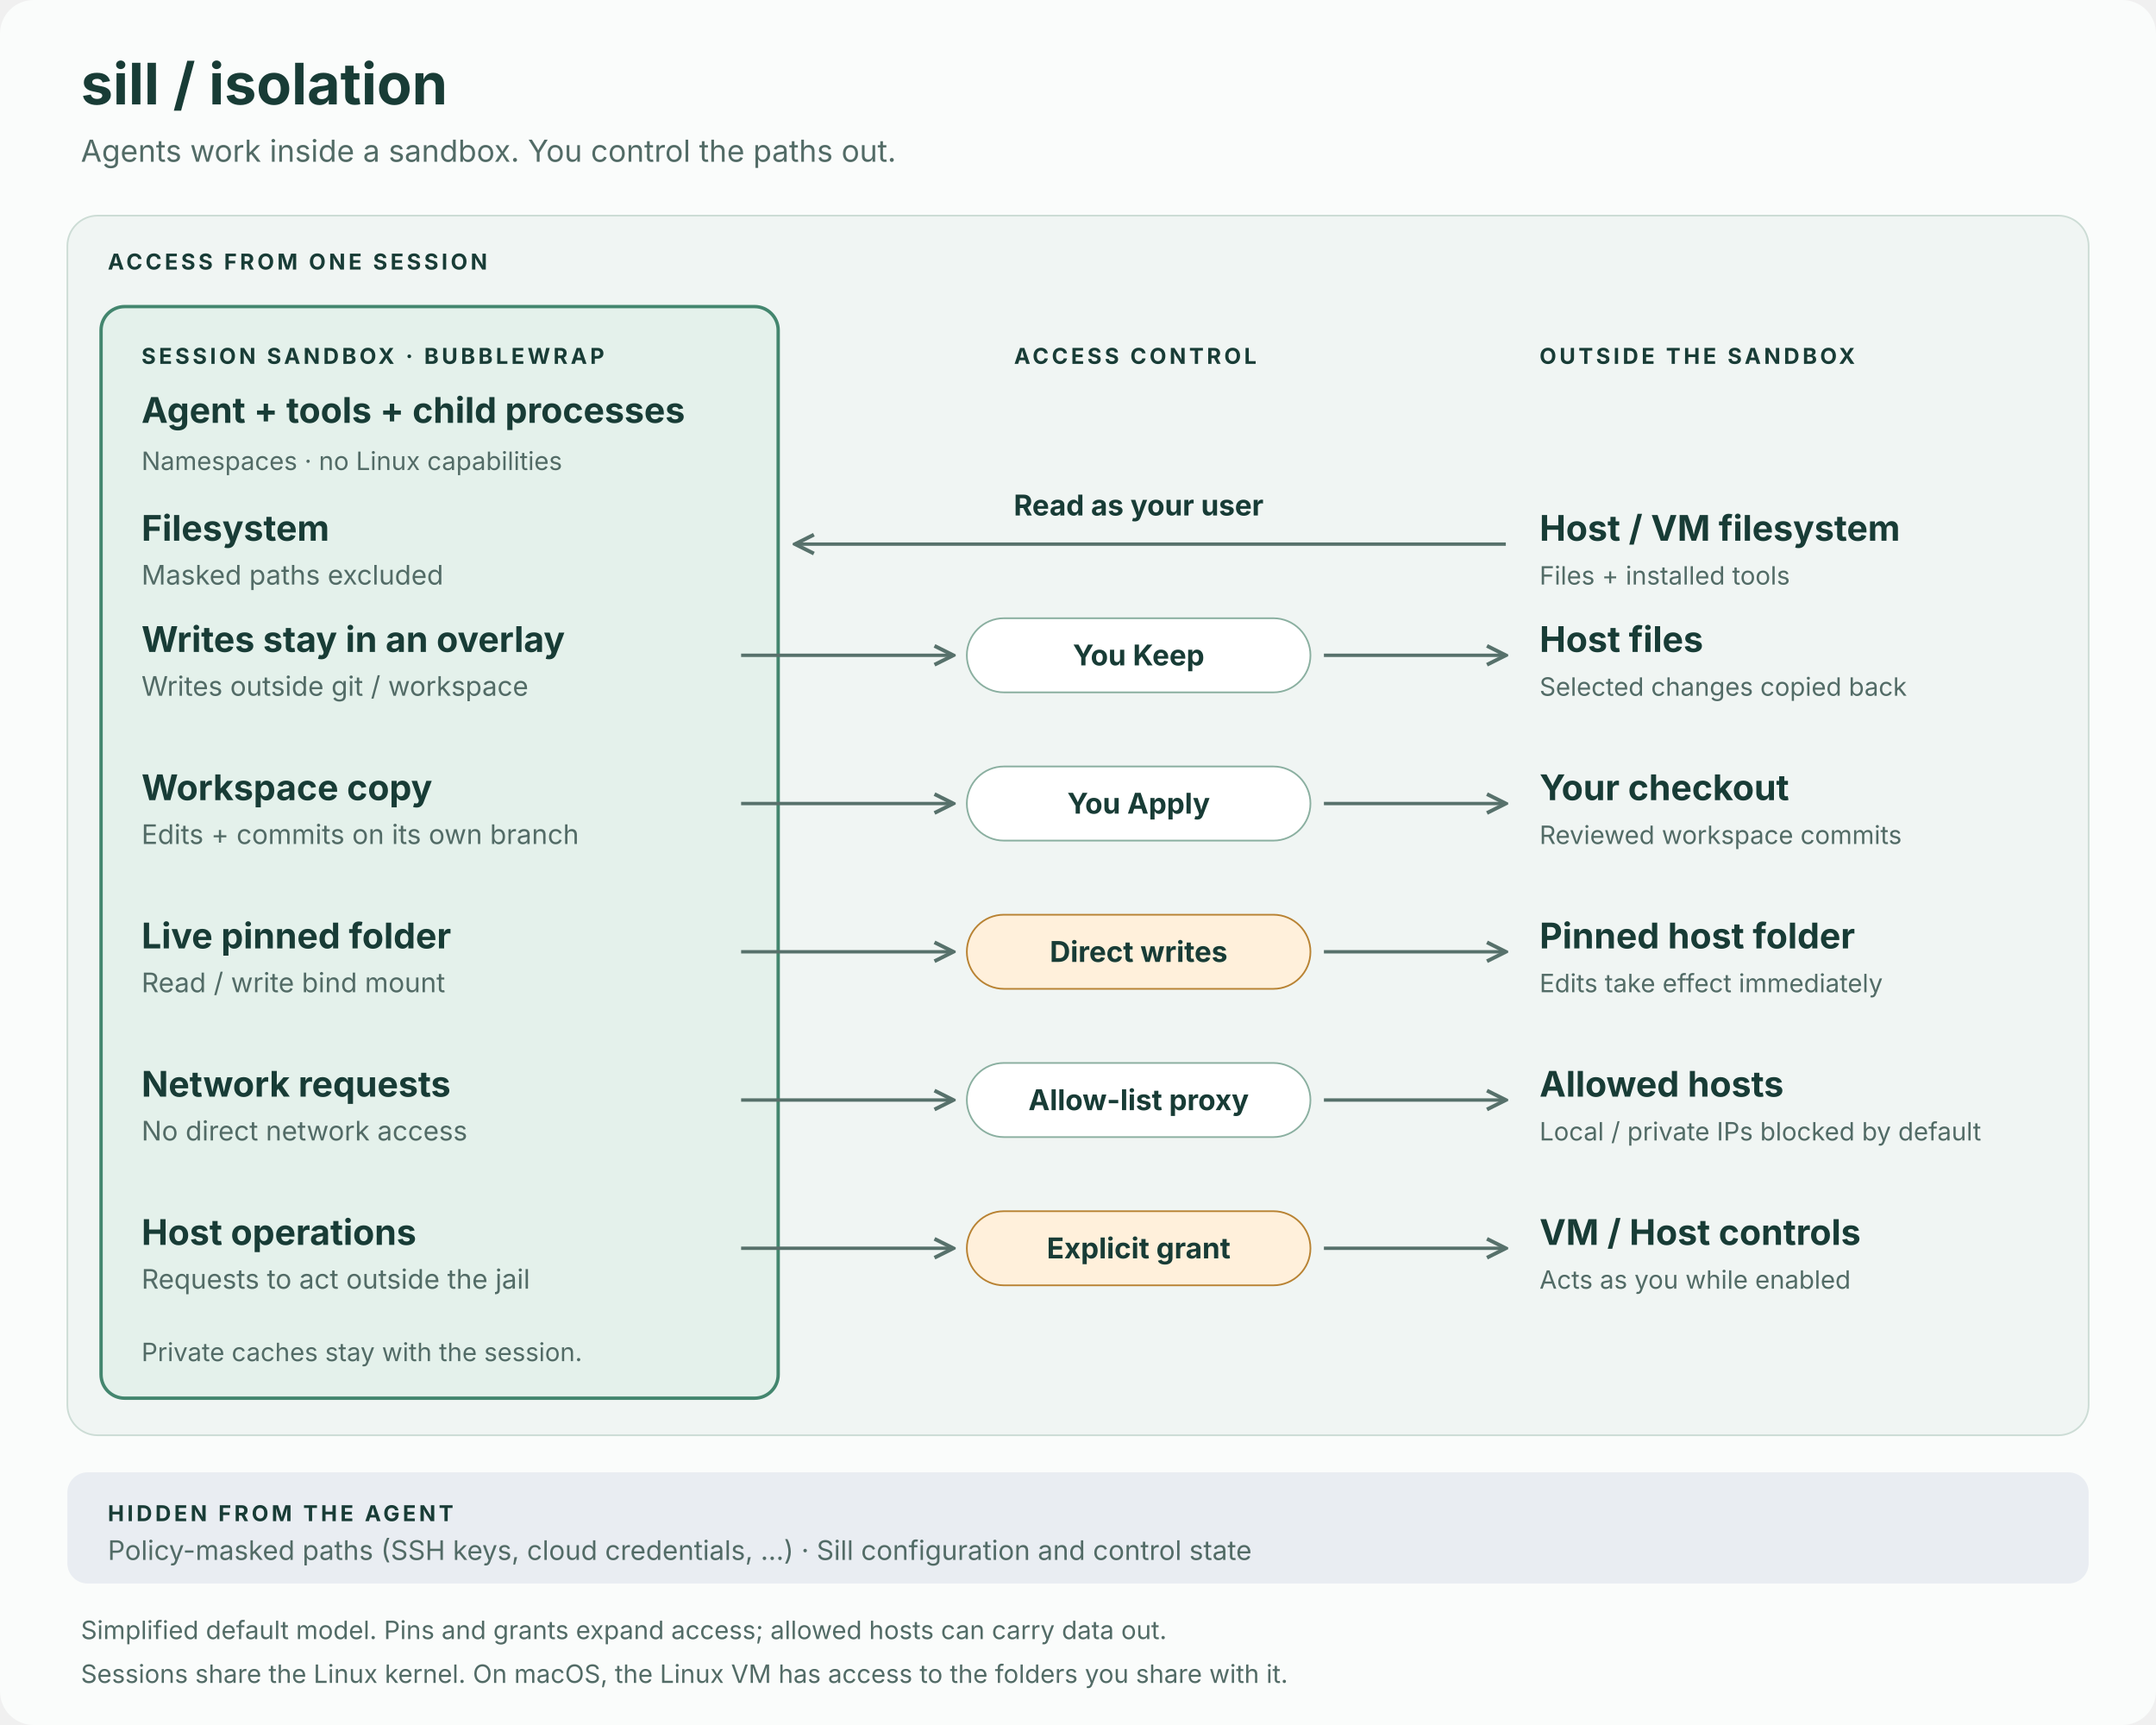
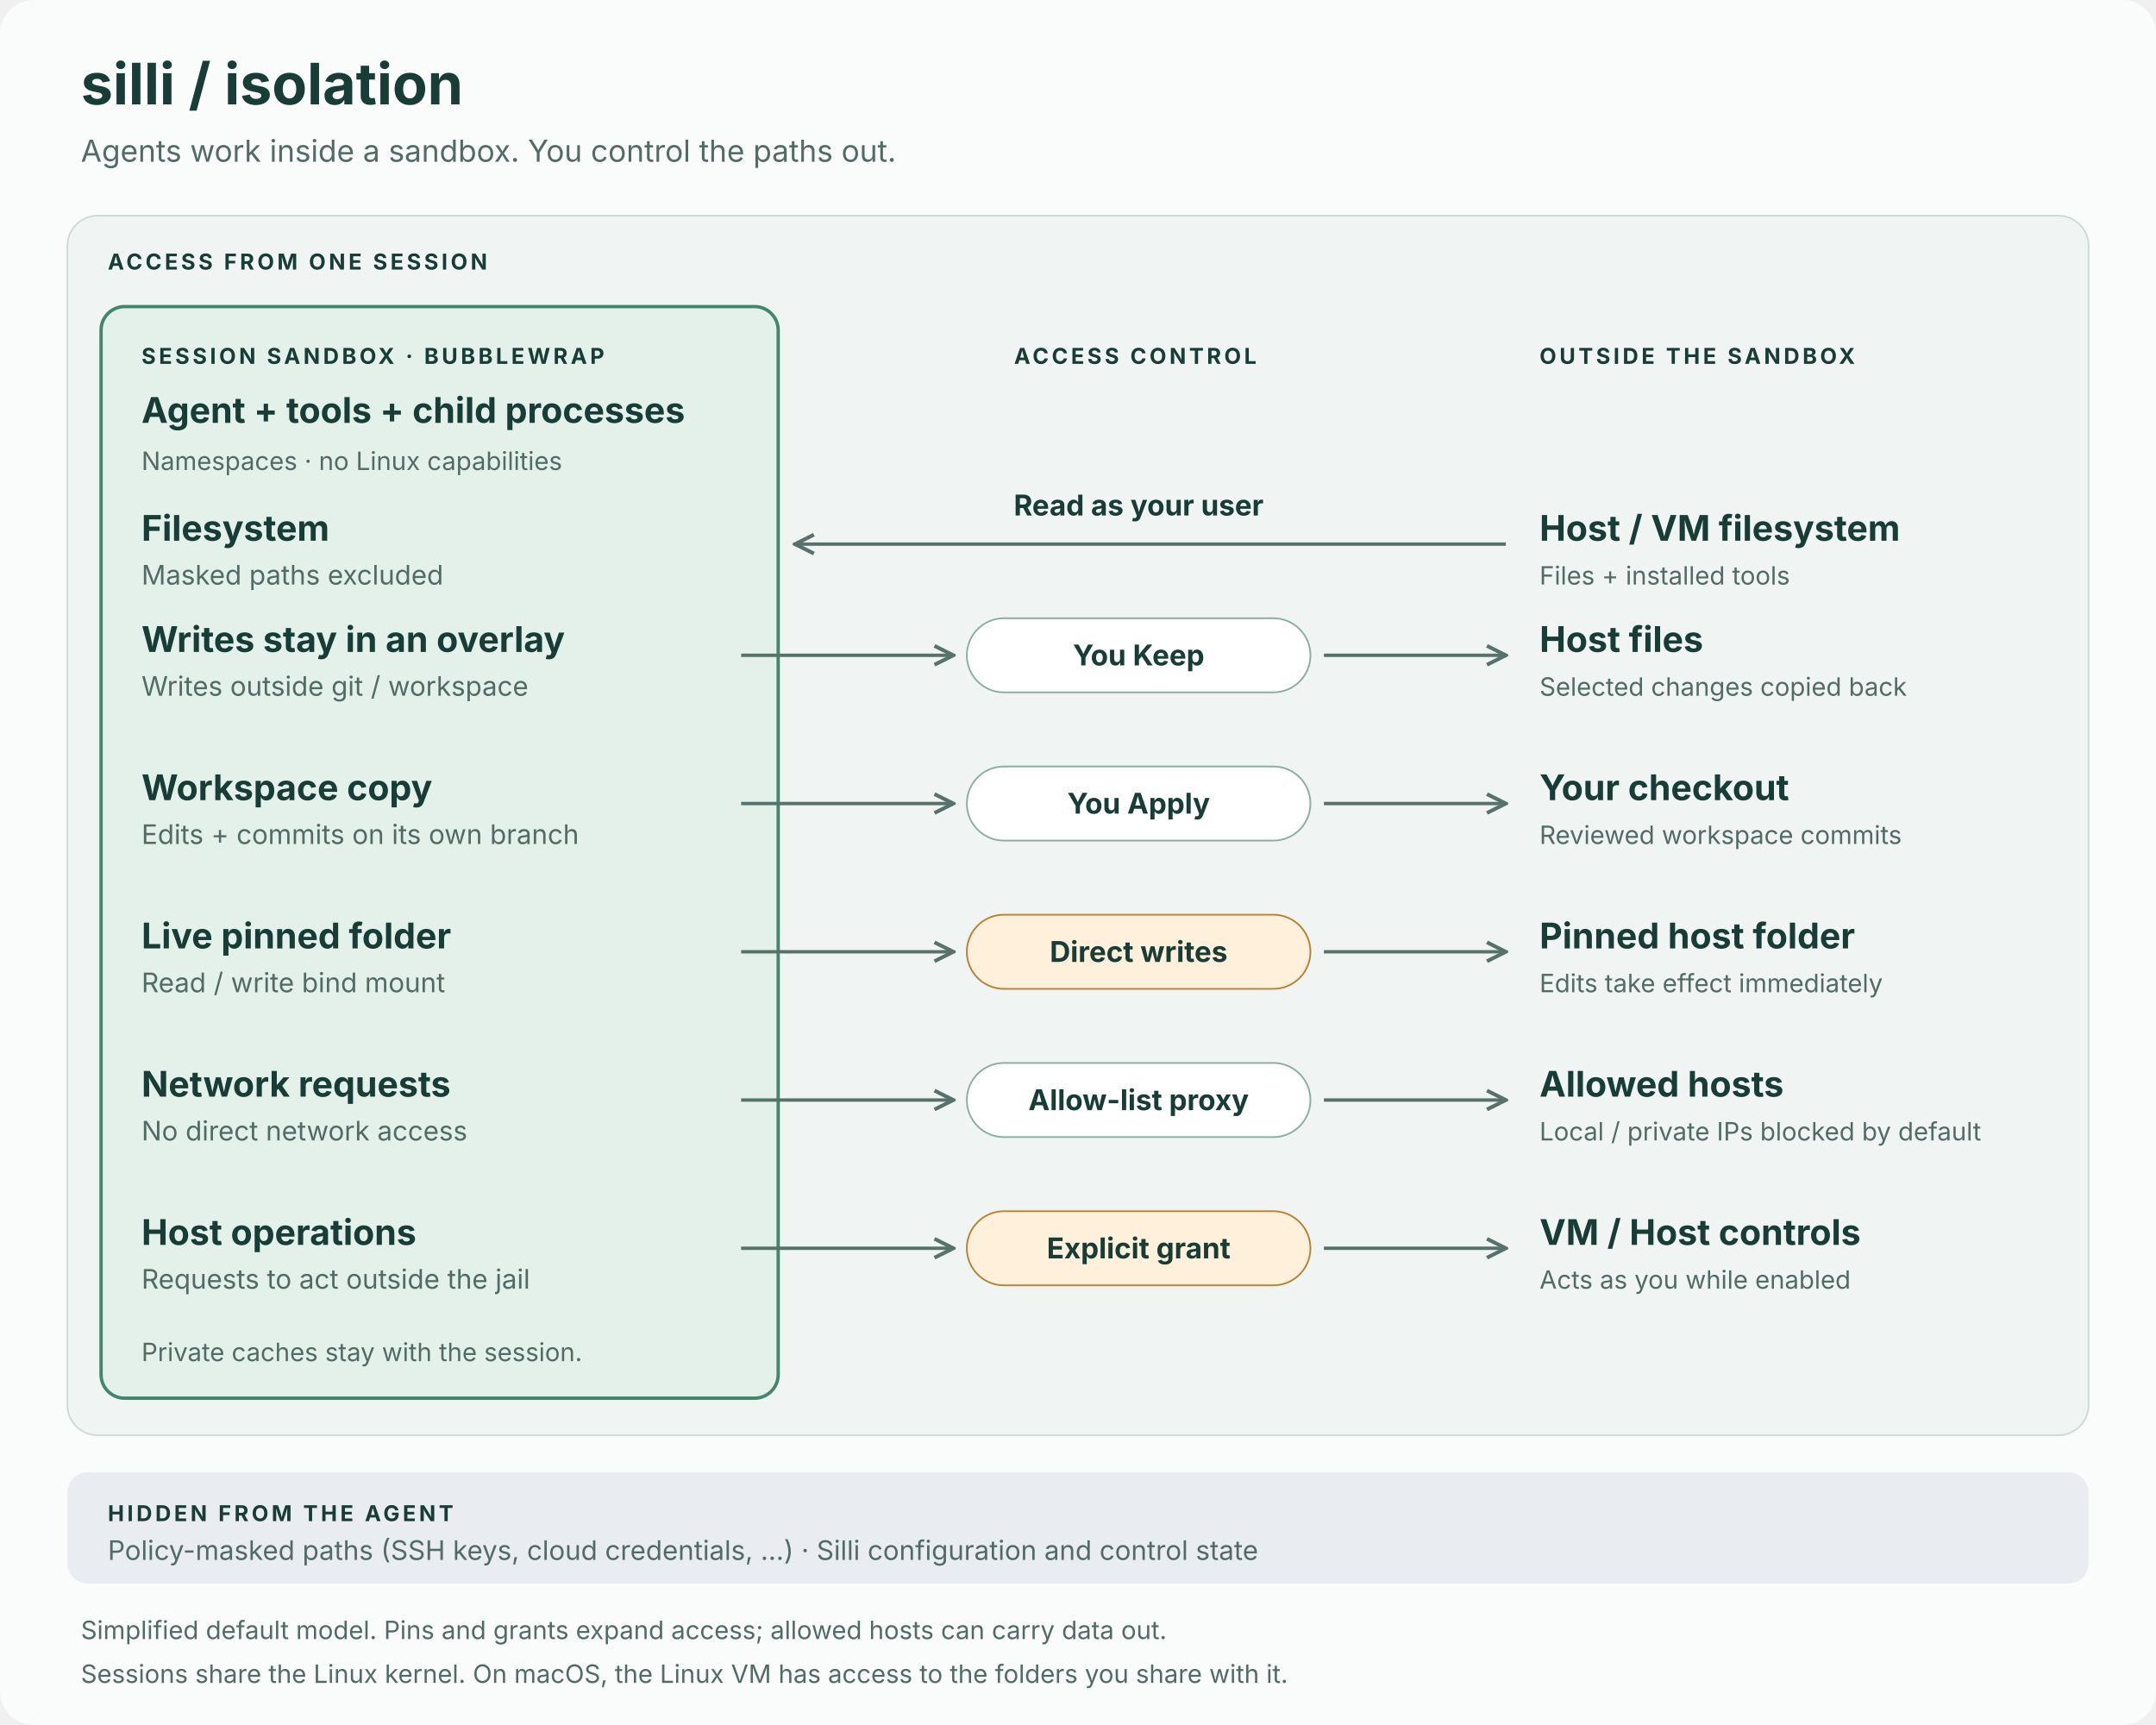
<svg xmlns="http://www.w3.org/2000/svg" width="1280" height="1024" viewBox="0 0 1280 1024" role="img" aria-labelledby="title desc">
  <defs>
    <marker id="arrow" viewBox="0 0 10 10" refX="9" refY="5" markerWidth="7" markerHeight="7" orient="auto">
      <path d="M1 1L9 5L1 9" fill="none" stroke="#57716b" stroke-width="1.6" />
    </marker>
  </defs>
  <style>
text{font-family:Inter,-apple-system,BlinkMacSystemFont,'Segoe UI',sans-serif;fill:#183c36}
.title{font-size:34px;font-weight:700}.sub{font-size:18px;fill:#526b66}.eyebrow{font-size:13px;font-weight:700;letter-spacing:1.8px}.head{font-size:21px;font-weight:650}.body{font-size:16px;fill:#526b66}.gate{font-size:17px;font-weight:650;text-anchor:middle}.small{font-size:15px;fill:#526b66}.edge{fill:none;stroke:#57716b;stroke-width:2;marker-end:url(#arrow)}
</style>
  <rect width="1280" height="1024" rx="20" fill="#fafcfb" />
-   <text x="48" y="62" class="title">sill / isolation</text>
+   <text x="48" y="62" class="title">silli / isolation</text>
  <text x="48" y="96" class="sub">Agents work inside a sandbox. You control the paths out.</text>
  <rect x="40" y="128" width="1200" height="724" rx="18" fill="#f0f5f3" stroke="#ccdcd5" />
  <text x="64" y="160" class="eyebrow">ACCESS FROM ONE SESSION</text>
  <rect x="60" y="182" width="402" height="648" rx="14" fill="#e4f1eb" stroke="#43866e" stroke-width="2" />
  <text x="84" y="216" class="eyebrow">SESSION SANDBOX · BUBBLEWRAP</text>
  <text x="84" y="251" class="head">Agent + tools + child processes</text>
  <text x="84" y="279" class="small">Namespaces · no Linux capabilities</text>
  <text x="84" y="321" class="head">Filesystem</text>
  <text x="84" y="347" class="body">Masked paths excluded</text>
  <path d="M894 323H472" class="edge" />
  <text x="676" y="306" class="gate">Read as your user</text>
  <text x="914" y="321" class="head">Host / VM filesystem</text>
  <text x="914" y="347" class="small">Files + installed tools</text>
  <text x="674" y="216" class="eyebrow" text-anchor="middle">ACCESS CONTROL</text>
  <text x="914" y="216" class="eyebrow">OUTSIDE THE SANDBOX</text>
  <text x="84" y="387" class="head">Writes stay in an overlay</text>
  <text x="84" y="413" class="body">Writes outside git / workspace</text>
  <path d="M440 389H566" class="edge" />
  <rect x="574" y="367" width="204" height="44" rx="22" fill="#ffffff" stroke="#8aafa0" />
  <text x="676" y="395" class="gate">You Keep</text>
  <path d="M786 389H894" class="edge" />
  <text x="914" y="387" class="head">Host files</text>
  <text x="914" y="413" class="small">Selected changes copied back</text>
  <text x="84" y="475" class="head">Workspace copy</text>
  <text x="84" y="501" class="body">Edits + commits on its own branch</text>
  <path d="M440 477H566" class="edge" />
  <rect x="574" y="455" width="204" height="44" rx="22" fill="#ffffff" stroke="#8aafa0" />
  <text x="676" y="483" class="gate">You Apply</text>
  <path d="M786 477H894" class="edge" />
  <text x="914" y="475" class="head">Your checkout</text>
  <text x="914" y="501" class="small">Reviewed workspace commits</text>
  <text x="84" y="563" class="head">Live pinned folder</text>
  <text x="84" y="589" class="body">Read / write bind mount</text>
  <path d="M440 565H566" class="edge" />
  <rect x="574" y="543" width="204" height="44" rx="22" fill="#fff0db" stroke="#b88232" />
  <text x="676" y="571" class="gate">Direct writes</text>
  <path d="M786 565H894" class="edge" />
  <text x="914" y="563" class="head">Pinned host folder</text>
  <text x="914" y="589" class="small">Edits take effect immediately</text>
  <text x="84" y="651" class="head">Network requests</text>
  <text x="84" y="677" class="body">No direct network access</text>
  <path d="M440 653H566" class="edge" />
  <rect x="574" y="631" width="204" height="44" rx="22" fill="#ffffff" stroke="#8aafa0" />
  <text x="676" y="659" class="gate">Allow-list proxy</text>
  <path d="M786 653H894" class="edge" />
  <text x="914" y="651" class="head">Allowed hosts</text>
  <text x="914" y="677" class="small">Local / private IPs blocked by default</text>
  <text x="84" y="739" class="head">Host operations</text>
  <text x="84" y="765" class="body">Requests to act outside the jail</text>
  <path d="M440 741H566" class="edge" />
  <rect x="574" y="719" width="204" height="44" rx="22" fill="#fff0db" stroke="#b88232" />
  <text x="676" y="747" class="gate">Explicit grant</text>
  <path d="M786 741H894" class="edge" />
  <text x="914" y="739" class="head">VM / Host controls</text>
  <text x="914" y="765" class="small">Acts as you while enabled</text>
  <text x="84" y="808" class="small">Private caches stay with the session.</text>
  <rect x="40" y="874" width="1200" height="66" rx="12" fill="#e9edf2" />
  <text x="64" y="903" class="eyebrow">HIDDEN FROM THE AGENT</text>
-   <text x="64" y="926" class="body">Policy-masked paths (SSH keys, cloud credentials, …) · Sill configuration and control state</text>
+   <text x="64" y="926" class="body">Policy-masked paths (SSH keys, cloud credentials, …) · Silli configuration and control state</text>
  <text x="48" y="973" class="small">Simplified default model. Pins and grants expand access; allowed hosts can carry data out.</text>
  <text x="48" y="999" class="small">Sessions share the Linux kernel. On macOS, the Linux VM has access to the folders you share with it.</text>
</svg>
